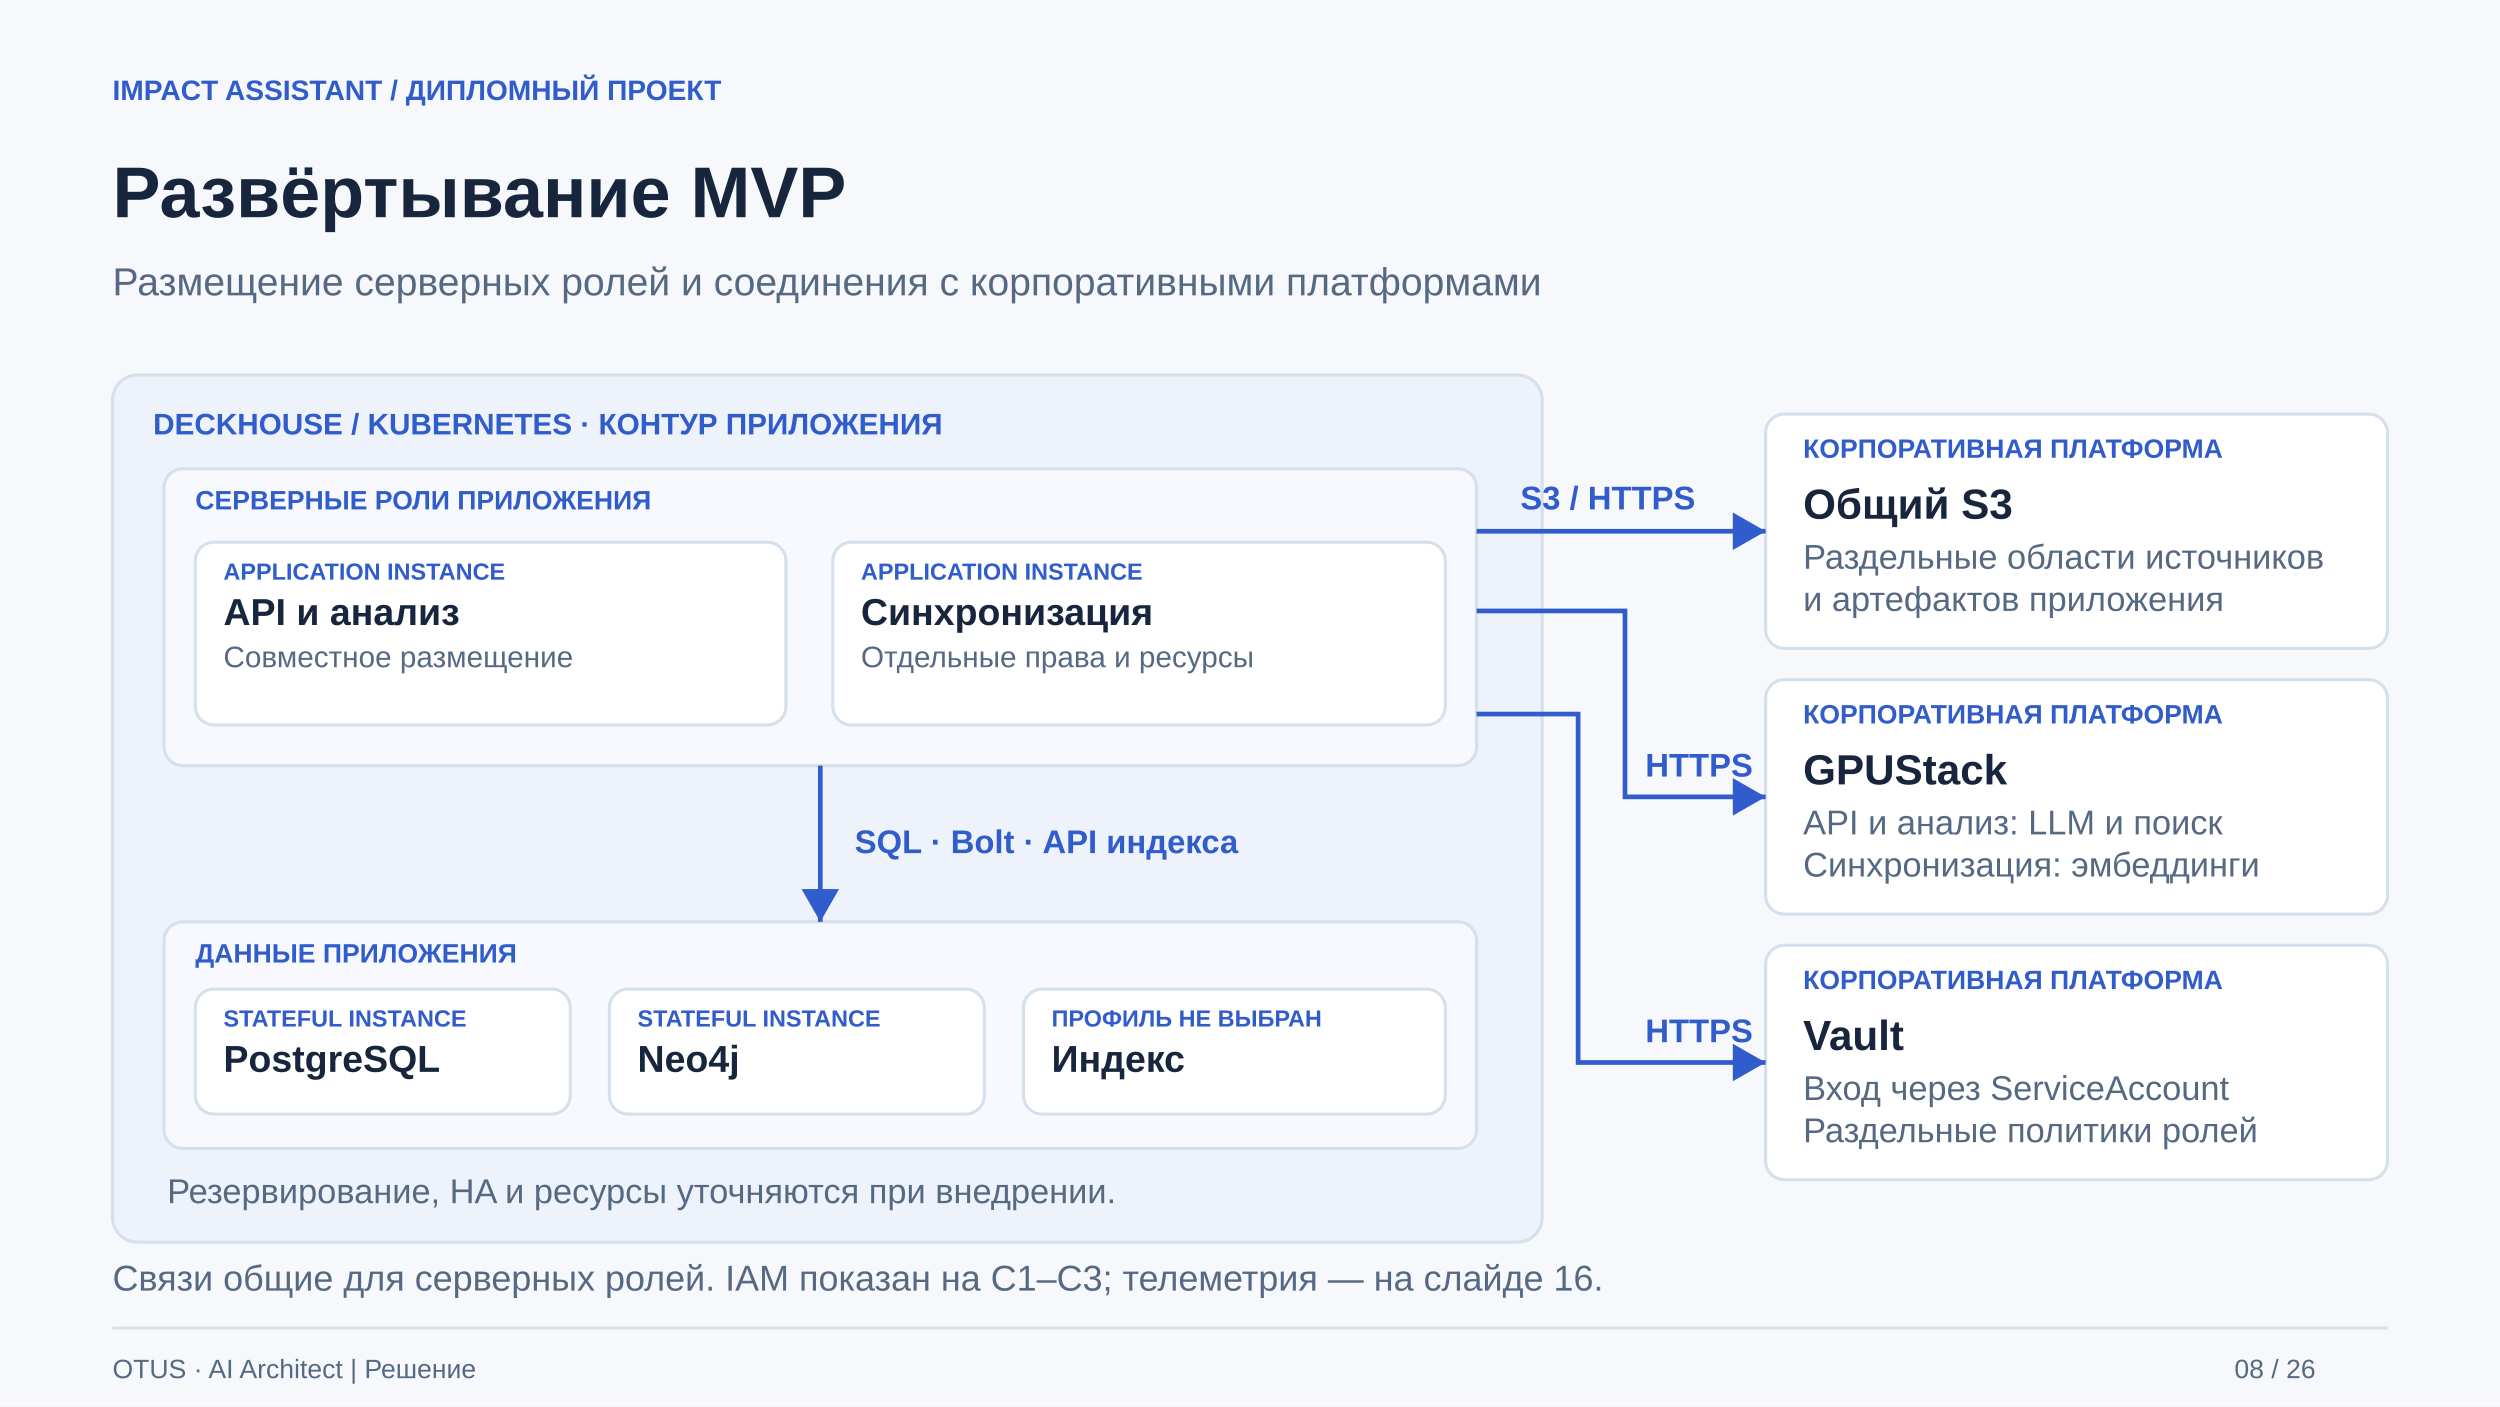
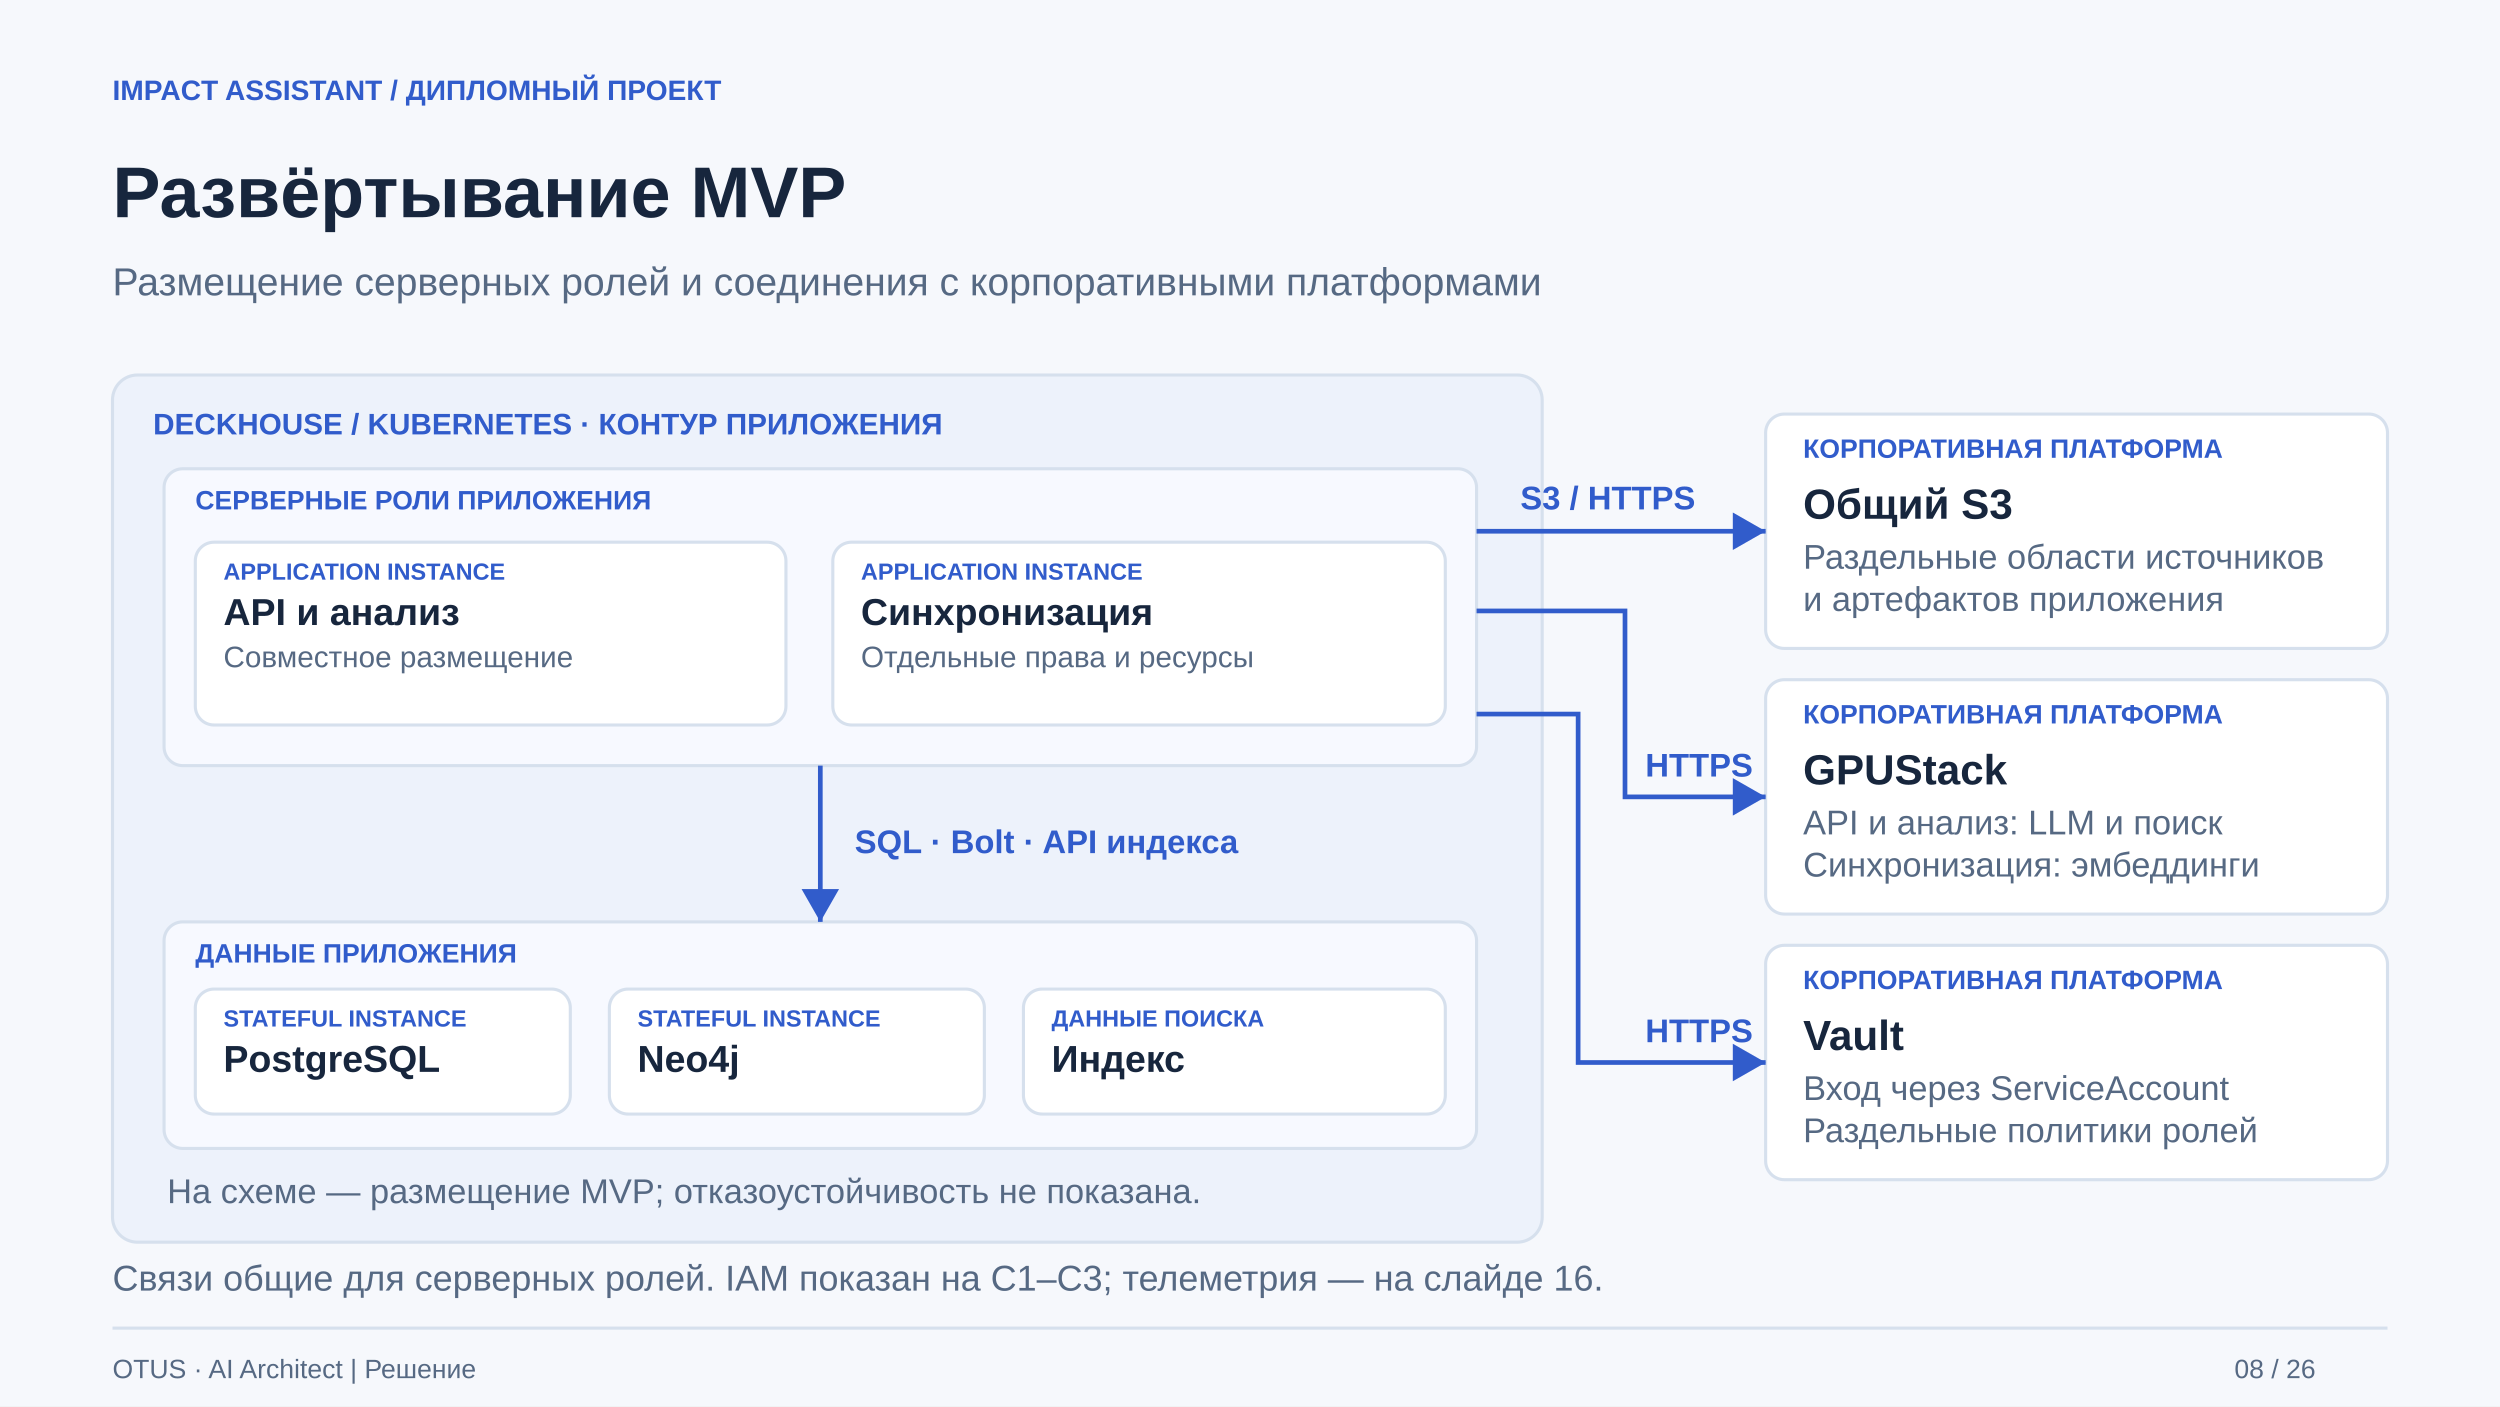
<svg xmlns="http://www.w3.org/2000/svg" width="1600" height="900" viewBox="0 0 1600 900" role="img" aria-labelledby="title desc">
  <defs>
    <marker id="arrow" markerWidth="10" markerHeight="10" refX="8" refY="5" orient="auto">
      <path d="M1 1L8 5L1 9Z" fill="#315CCB" />
    </marker>
  </defs>
  <g font-family="Arial, sans-serif">
    <rect width="1600" height="900" fill="#F6F8FC" />
    <text x="72" y="64" font-size="18" fill="#315CCB" font-weight="700">IMPACT ASSISTANT  /  ДИПЛОМНЫЙ ПРОЕКТ</text>
    <text x="72" y="139" font-size="46" fill="#17263D" font-weight="700">Развёртывание MVP</text>
    <text x="72" y="189" font-size="25" fill="#566983" font-weight="400">Размещение серверных ролей и соединения с корпоративными платформами</text>
    <rect x="72" y="240" width="915" height="555" rx="16" fill="#EDF2FB" stroke="#D6E0ED" stroke-width="2" />
    <text x="98" y="278" font-size="19" fill="#315CCB" font-weight="700">DECKHOUSE / KUBERNETES · КОНТУР ПРИЛОЖЕНИЯ</text>
    <rect x="105" y="300" width="840" height="190" rx="12" fill="#F7F9FF" stroke="#D6E0ED" stroke-width="2" />
    <text x="125" y="326" font-size="17" fill="#315CCB" font-weight="700">СЕРВЕРНЫЕ РОЛИ ПРИЛОЖЕНИЯ</text>
    <rect x="125" y="347" width="378" height="117" rx="12" fill="#FFFFFF" stroke="#D6E0ED" stroke-width="2" />
    <text x="143" y="371" font-size="15" fill="#315CCB" font-weight="700">APPLICATION INSTANCE</text>
    <text x="143" y="400" font-size="24" fill="#17263D" font-weight="700">API и анализ</text>
    <text x="143" y="427" font-size="19" fill="#566983" font-weight="400">Совместное размещение</text>
    <rect x="533" y="347" width="392" height="117" rx="12" fill="#FFFFFF" stroke="#D6E0ED" stroke-width="2" />
    <text x="551" y="371" font-size="15" fill="#315CCB" font-weight="700">APPLICATION INSTANCE</text>
    <text x="551" y="400" font-size="24" fill="#17263D" font-weight="700">Синхронизация</text>
    <text x="551" y="427" font-size="19" fill="#566983" font-weight="400">Отдельные права и ресурсы</text>
    <rect x="105" y="590" width="840" height="145" rx="12" fill="#F7F9FF" stroke="#D6E0ED" stroke-width="2" />
    <text x="125" y="616" font-size="17" fill="#315CCB" font-weight="700">ДАННЫЕ ПРИЛОЖЕНИЯ</text>
    <rect x="125" y="633" width="240" height="80" rx="12" fill="#FFFFFF" stroke="#D6E0ED" stroke-width="2" />
    <text x="143" y="657" font-size="15" fill="#315CCB" font-weight="700">STATEFUL INSTANCE</text>
    <text x="143" y="686" font-size="24" fill="#17263D" font-weight="700">PostgreSQL</text>
    <rect x="390" y="633" width="240" height="80" rx="12" fill="#FFFFFF" stroke="#D6E0ED" stroke-width="2" />
    <text x="408" y="657" font-size="15" fill="#315CCB" font-weight="700">STATEFUL INSTANCE</text>
    <text x="408" y="686" font-size="24" fill="#17263D" font-weight="700">Neo4j</text>
    <rect x="655" y="633" width="270" height="80" rx="12" fill="#FFFFFF" stroke="#D6E0ED" stroke-width="2" />
-     <text x="673" y="657" font-size="15" fill="#315CCB" font-weight="700">ПРОФИЛЬ НЕ ВЫБРАН</text>
+     <text x="673" y="657" font-size="15" fill="#315CCB" font-weight="700">ДАННЫЕ ПОИСКА</text>
    <text x="673" y="686" font-size="24" fill="#17263D" font-weight="700">Индекс</text>
    <rect x="1130" y="265" width="398" height="150" rx="12" fill="#FFFFFF" stroke="#D6E0ED" stroke-width="2" />
    <text x="1154" y="293" font-size="17" fill="#315CCB" font-weight="700">КОРПОРАТИВНАЯ ПЛАТФОРМА</text>
    <text x="1154" y="332" font-size="27" fill="#17263D" font-weight="700">Общий S3</text>
    <text x="1154" y="364" font-size="22" fill="#566983" font-weight="400">Раздельные области источников</text>
    <text x="1154" y="391" font-size="22" fill="#566983" font-weight="400">и артефактов приложения</text>
    <rect x="1130" y="435" width="398" height="150" rx="12" fill="#FFFFFF" stroke="#D6E0ED" stroke-width="2" />
    <text x="1154" y="463" font-size="17" fill="#315CCB" font-weight="700">КОРПОРАТИВНАЯ ПЛАТФОРМА</text>
    <text x="1154" y="502" font-size="27" fill="#17263D" font-weight="700">GPUStack</text>
    <text x="1154" y="534" font-size="22" fill="#566983" font-weight="400">API и анализ: LLM и поиск</text>
    <text x="1154" y="561" font-size="22" fill="#566983" font-weight="400">Синхронизация: эмбеддинги</text>
    <rect x="1130" y="605" width="398" height="150" rx="12" fill="#FFFFFF" stroke="#D6E0ED" stroke-width="2" />
    <text x="1154" y="633" font-size="17" fill="#315CCB" font-weight="700">КОРПОРАТИВНАЯ ПЛАТФОРМА</text>
    <text x="1154" y="672" font-size="27" fill="#17263D" font-weight="700">Vault</text>
    <text x="1154" y="704" font-size="22" fill="#566983" font-weight="400">Вход через ServiceAccount</text>
    <text x="1154" y="731" font-size="22" fill="#566983" font-weight="400">Раздельные политики ролей</text>
    <path d="M945 340H1130" fill="none" stroke="#315CCB" stroke-width="3" marker-end="url(#arrow)" />
    <text x="973" y="326" font-size="21" fill="#315CCB" font-weight="600">S3 / HTTPS</text>
    <path d="M945 391H1040V510H1130" fill="none" stroke="#315CCB" stroke-width="3" marker-end="url(#arrow)" />
    <text x="1053" y="497" font-size="21" fill="#315CCB" font-weight="600">HTTPS</text>
    <path d="M945 457H1010V680H1130" fill="none" stroke="#315CCB" stroke-width="3" marker-end="url(#arrow)" />
    <text x="1053" y="667" font-size="21" fill="#315CCB" font-weight="600">HTTPS</text>
    <path d="M525 490V590" fill="none" stroke="#315CCB" stroke-width="3" marker-end="url(#arrow)" />
    <text x="547" y="546" font-size="21" fill="#315CCB" font-weight="600">SQL · Bolt · API индекса</text>
-     <text x="107" y="770" font-size="22" fill="#566983" font-weight="400">Резервирование, HA и ресурсы уточняются при внедрении.</text>
+     <text x="107" y="770" font-size="22" fill="#566983" font-weight="400">На схеме — размещение MVP; отказоустойчивость не показана.</text>
    <text x="72" y="826" font-size="23" fill="#566983" font-weight="400">Связи общие для серверных ролей. IAM показан на C1–C3; телеметрия — на слайде 16.</text>
    <path d="M72 850h1456" stroke="#D6E0ED" stroke-width="2" />
    <text x="72" y="882" font-size="17" fill="#566983" font-weight="400">OTUS · AI Architect   |   Решение</text>
    <text x="1430" y="882" font-size="17" fill="#566983" font-weight="400">08 / 26</text>
  </g>
</svg>
